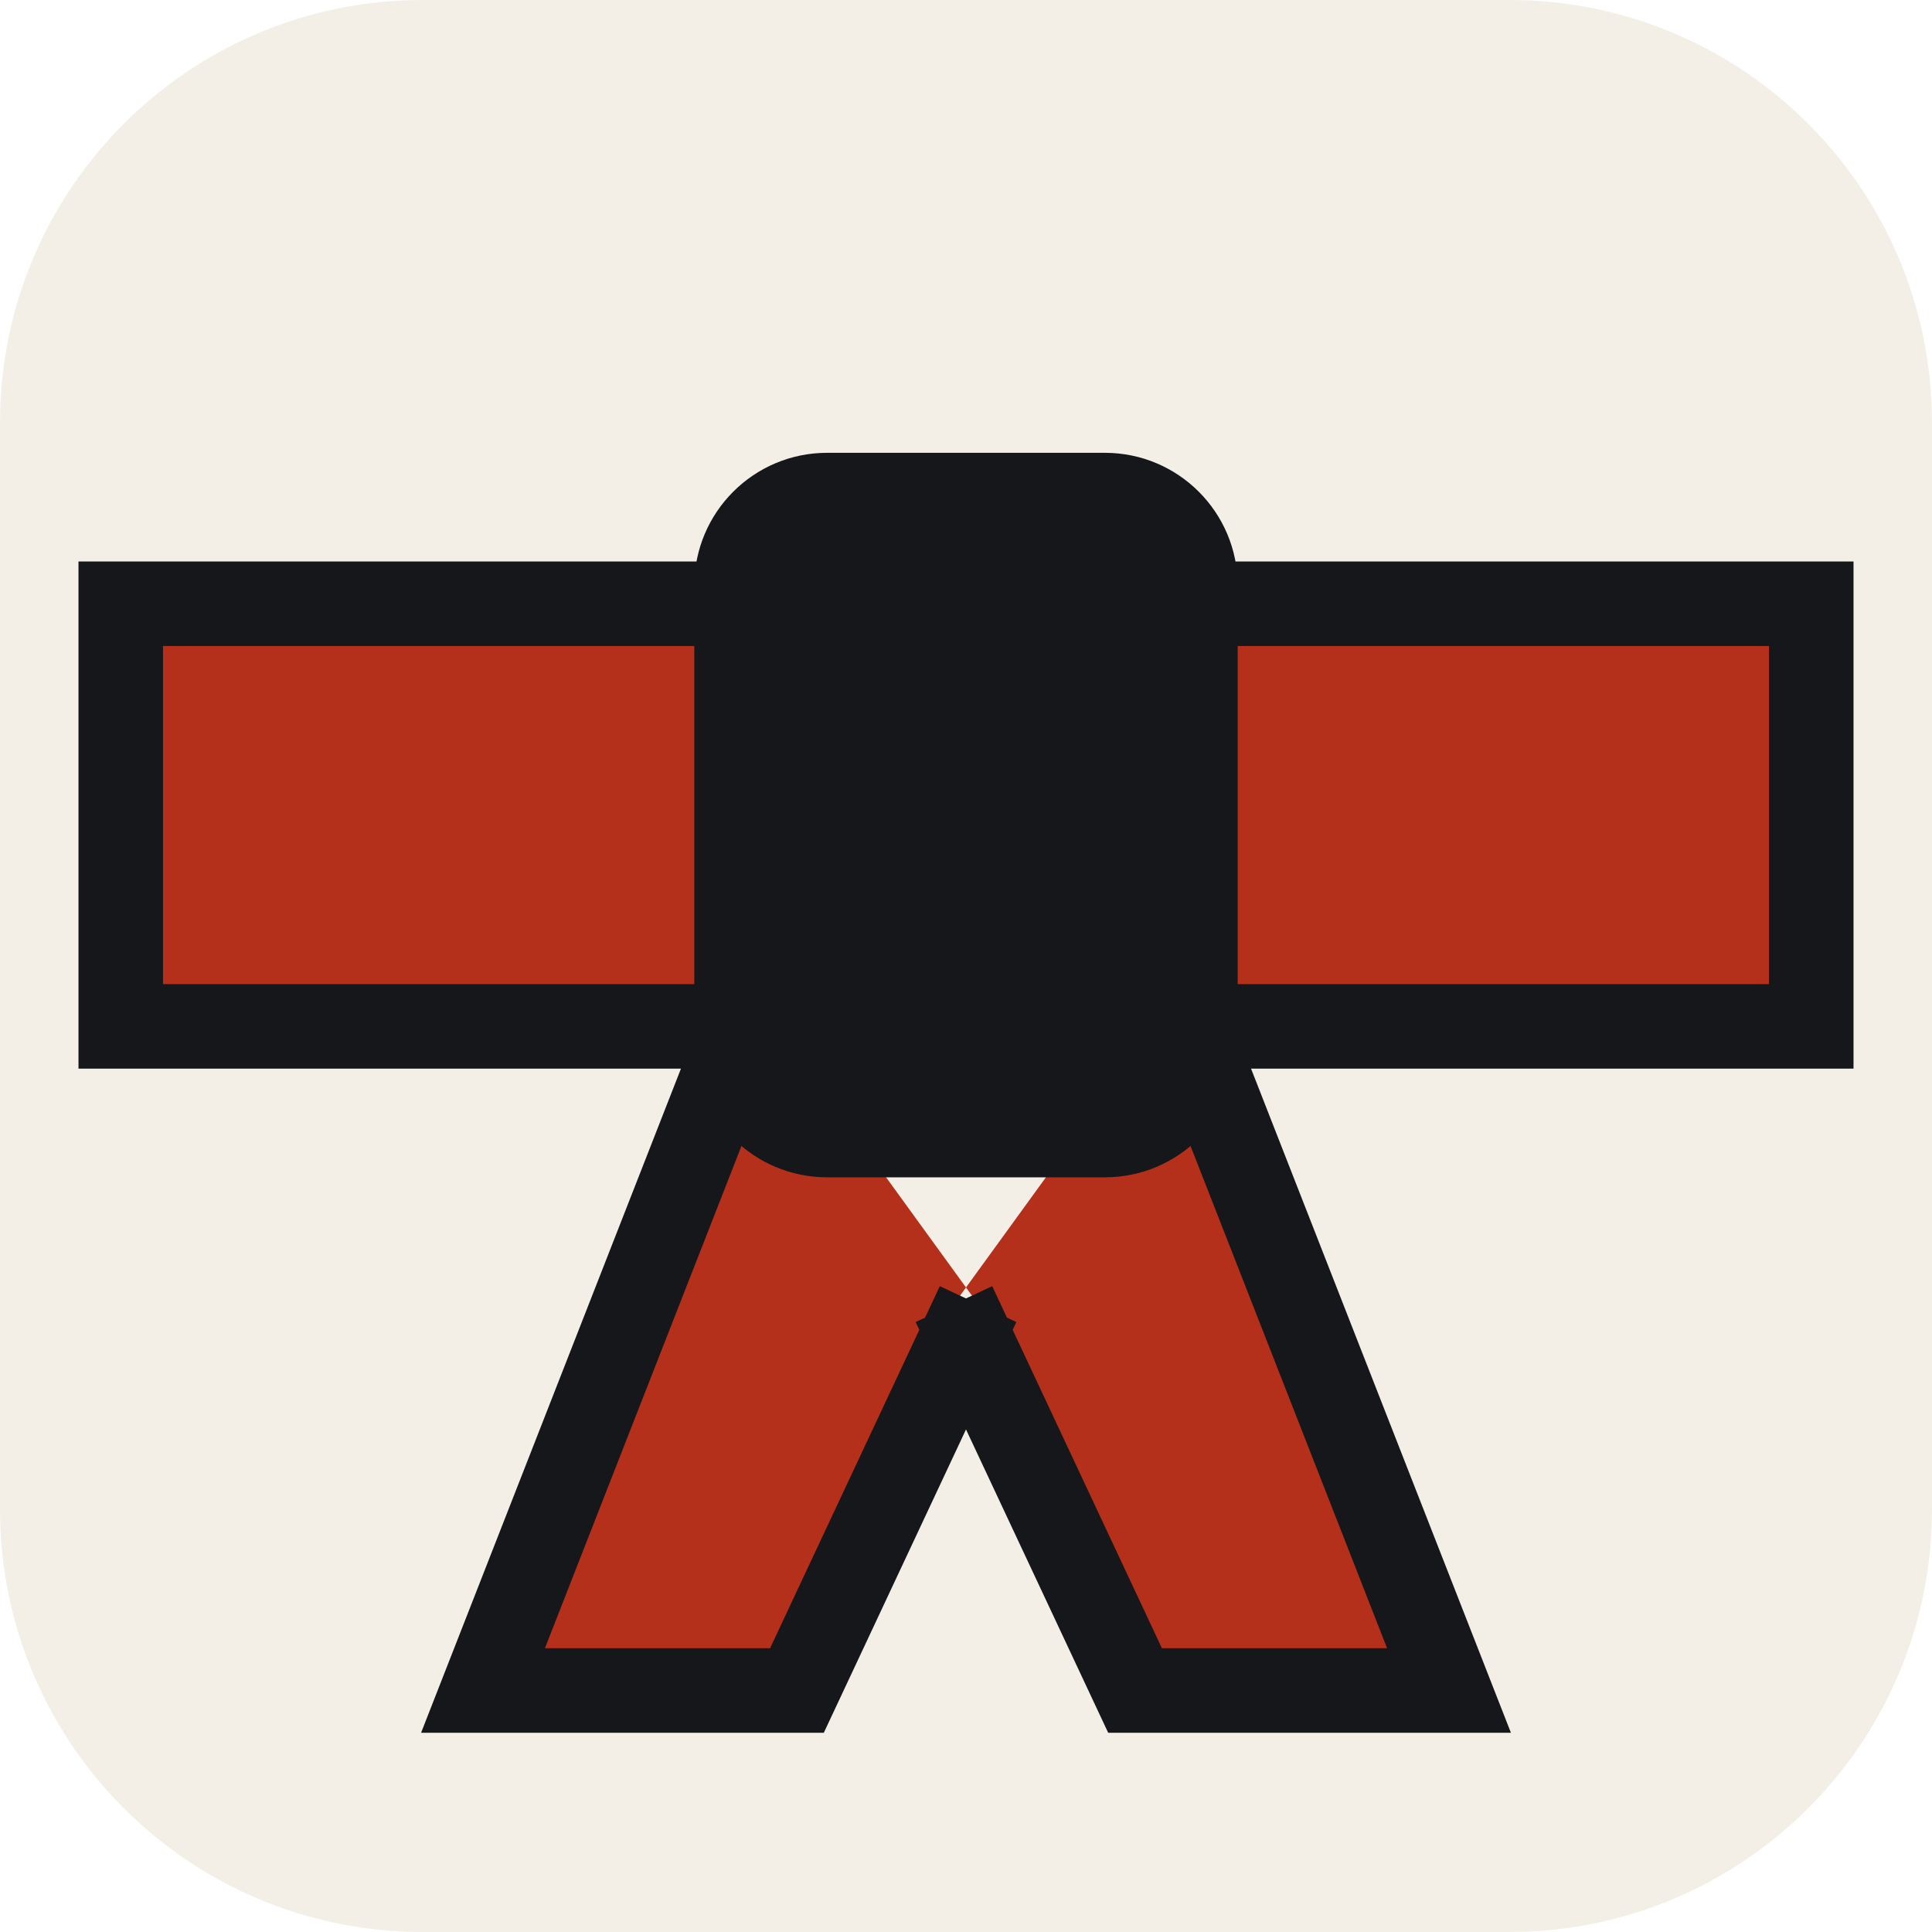
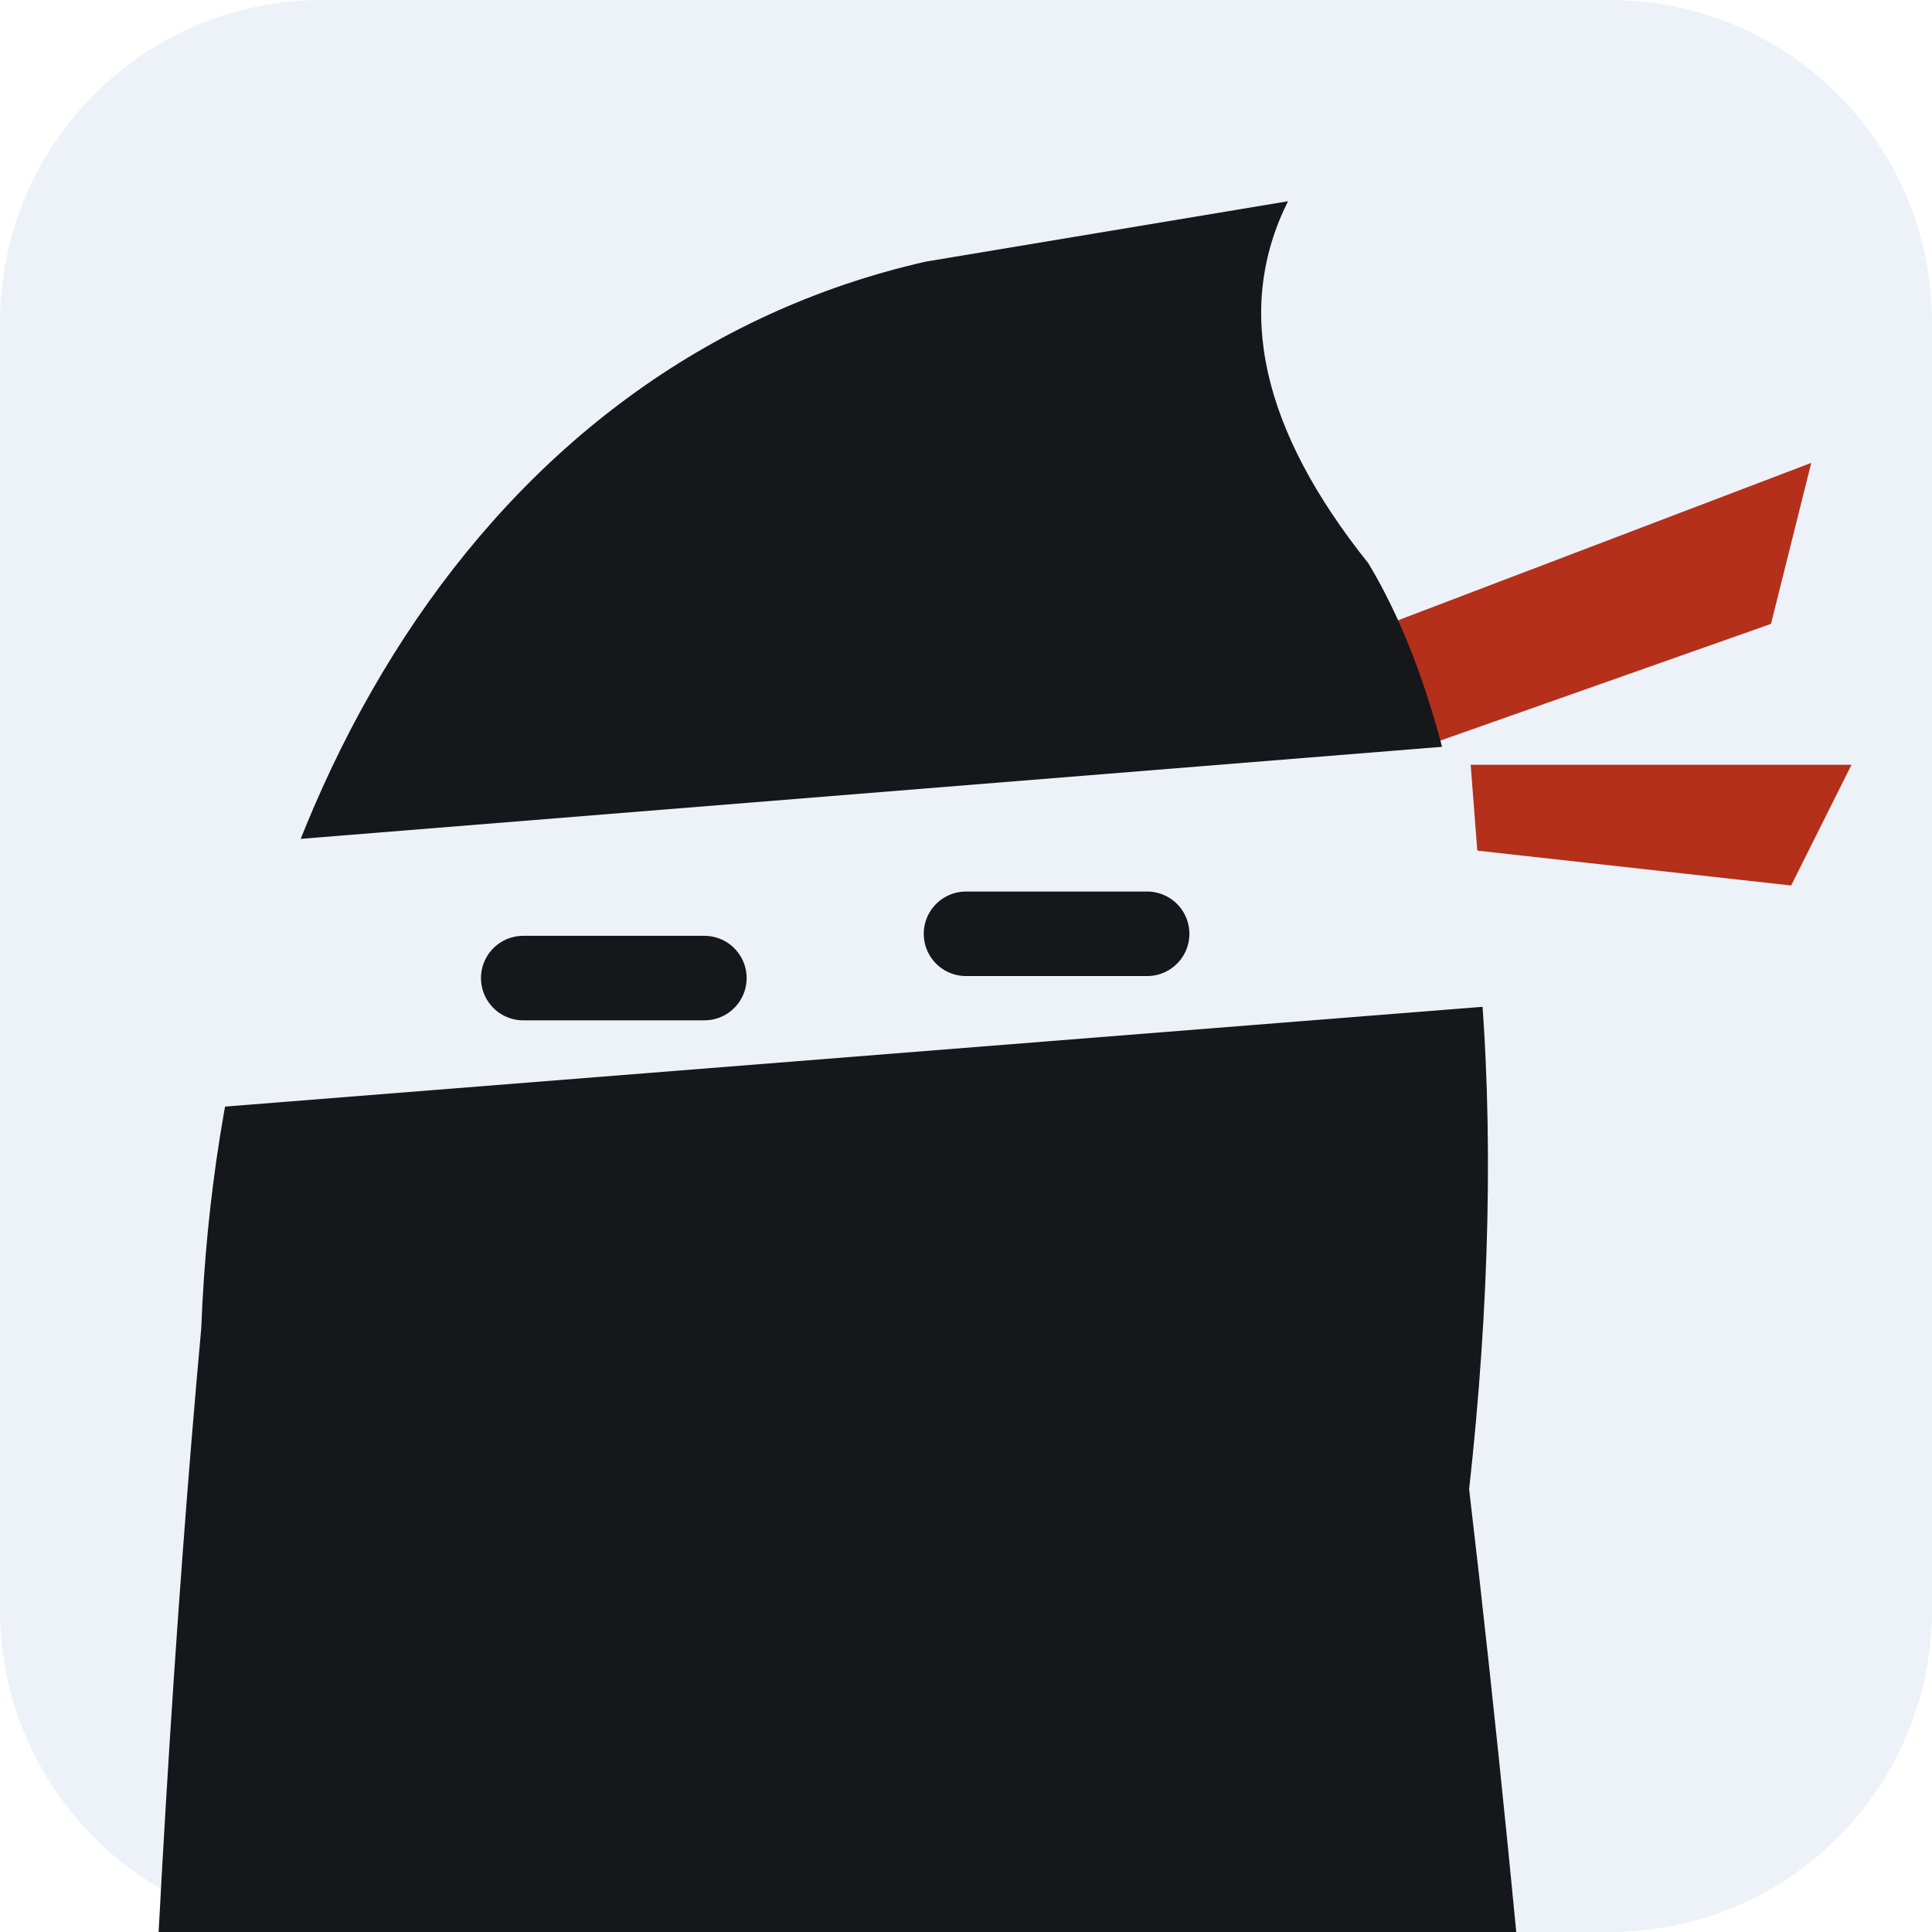
- <svg xmlns="http://www.w3.org/2000/svg" viewBox="0 0 32 32">
-   <rect width="32" height="32" rx="7" fill="#F4EFE6" />
-   <g transform="translate(0 -1)">
-     <path d="M2 11h28v7H2z" fill="#B4301A" stroke="#15171B" stroke-width="1.4" />
-     <path d="M12.5 17.5L8 29h5.2l3-6.4M19.5 17.5L24 29h-5.2l-3-6.4" fill="#B4301A" stroke="#15171B" stroke-width="1.4" />
-     <rect x="11.5" y="8.5" width="9" height="12" rx="2.2" fill="#15171B" />
-   </g>
+ <svg xmlns="http://www.w3.org/2000/svg" viewBox="20 -4 96 96">
+   <rect x="20" y="-4" width="96" height="96" rx="16" fill="#EDF2F9" />
+   <path fill="#B4301A" d="M89 27l21-8-2 8-17 6zM90 34h22l-3 6-18-2z" />
+   <path fill="#15171B" d="M24 152l2.6-20 .4-20q1-28 3-50c1-26 14-48 36-53l18-3q-4 8 4 18c6 10 7 28 5 46q4 34 7 82z" />
+   <path fill="#EDF2F9" d="M31 38l62-5 1 13-63 5z" />
+   <path fill="none" stroke="#15171B" stroke-width="4.2" stroke-linecap="round" d="M46 44.6h9M68 42.4h9" />
</svg>
